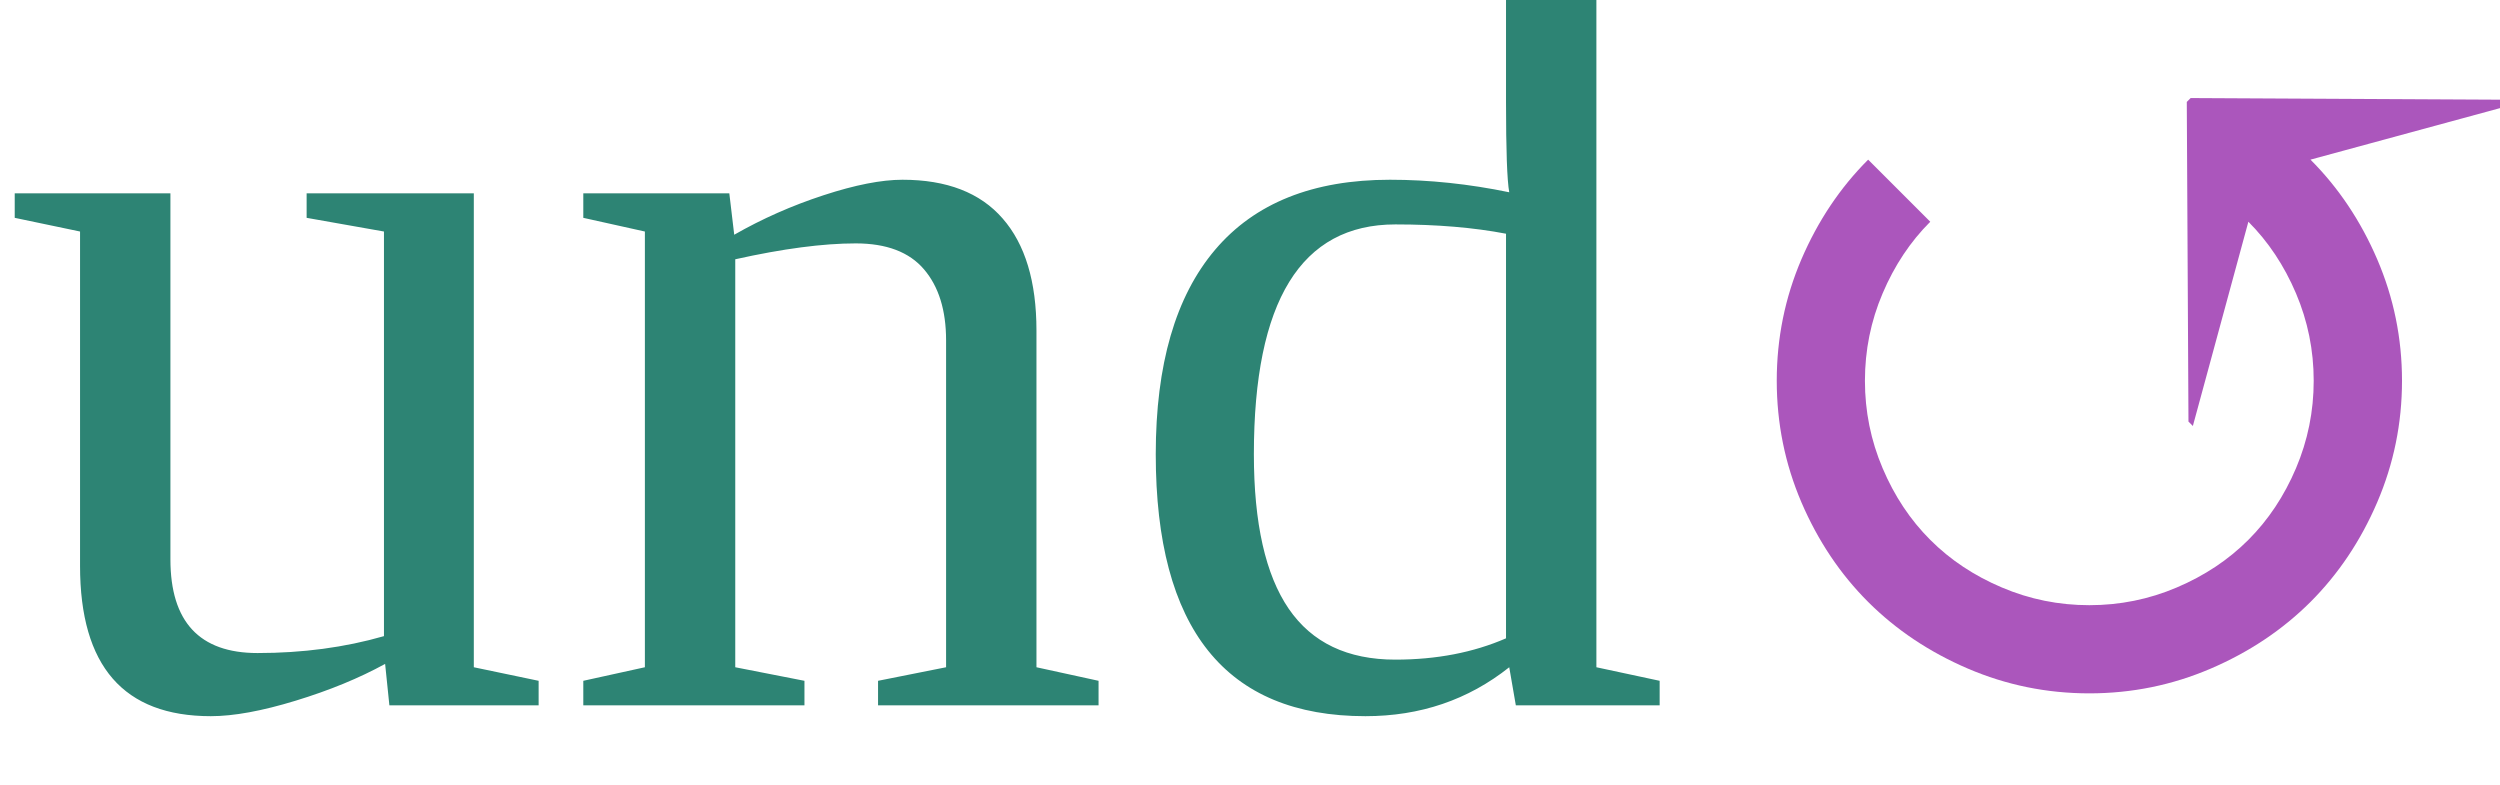
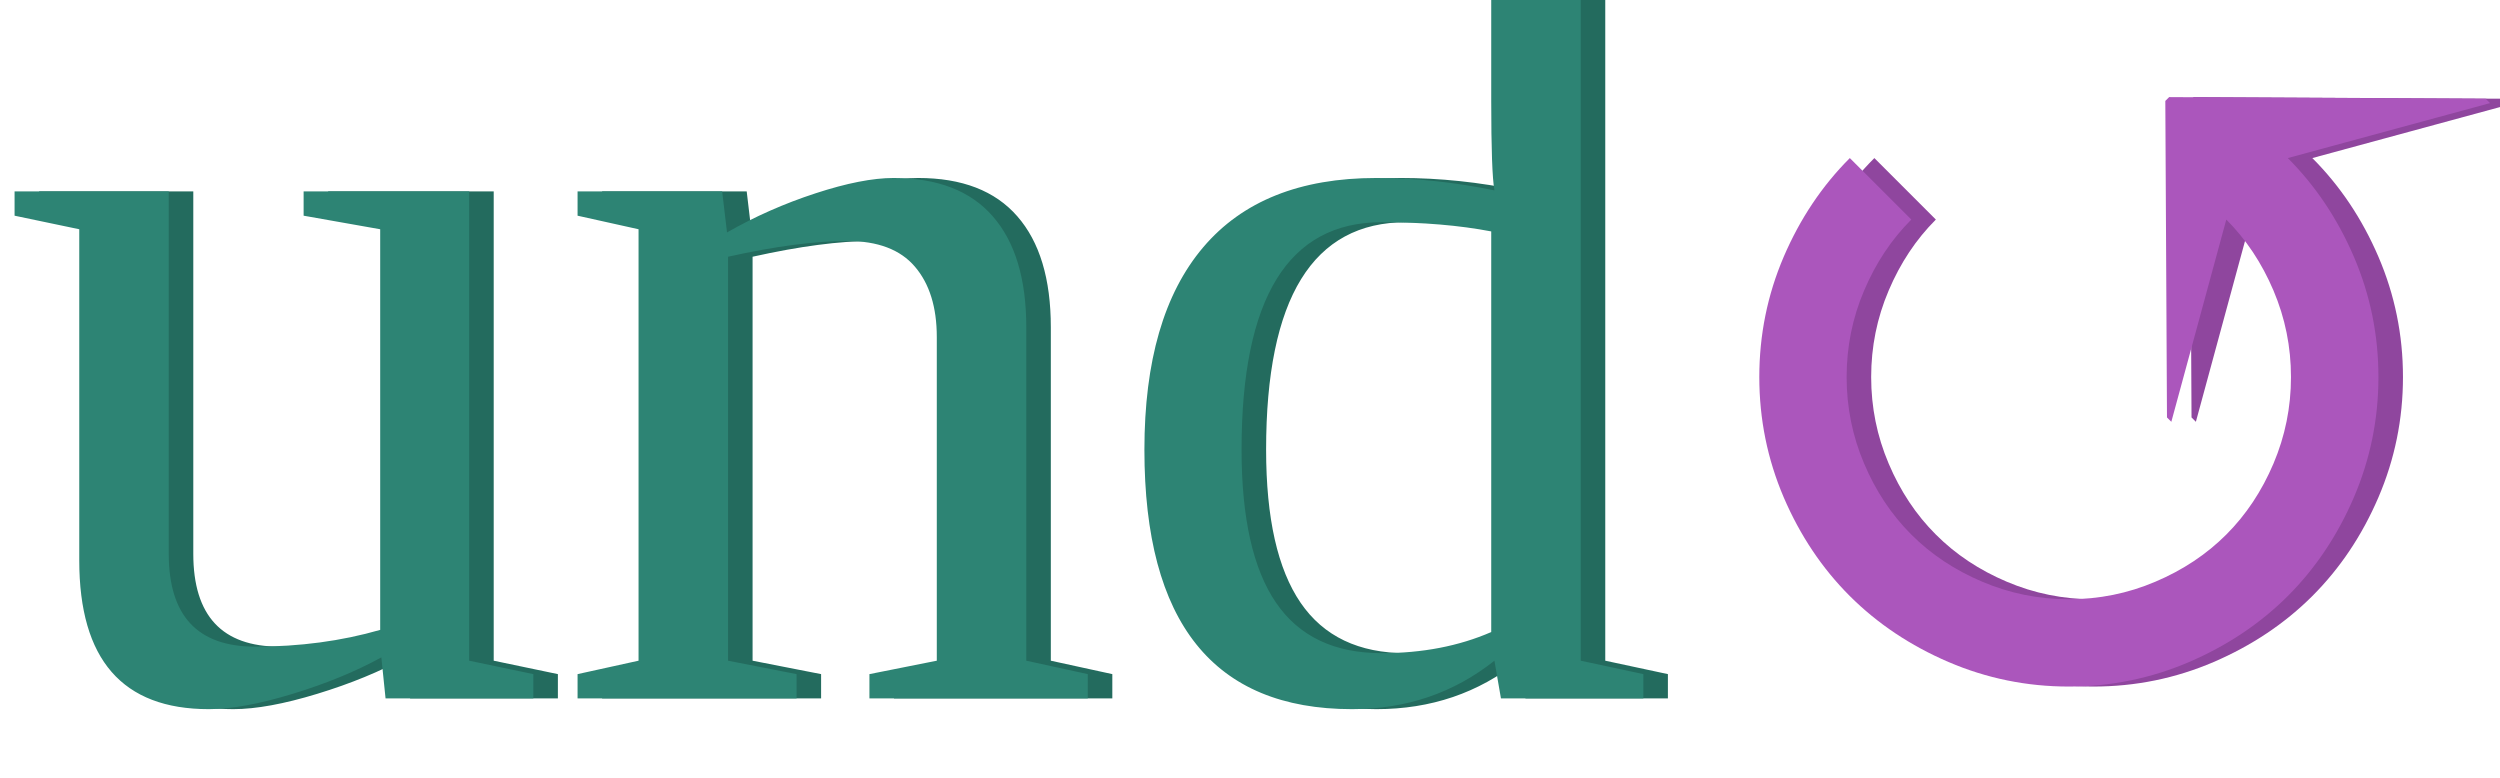
<svg xmlns="http://www.w3.org/2000/svg">
+   <text dx="3" fill="#236b5e" dominant-baseline="text-before-edge" font-size="135">
+         und<tspan alignment-baseline="text-before-edge" fill="#8f469e">↺</tspan>
+   </text>
  <text fill="#2d8474" dominant-baseline="text-before-edge" font-size="135">
        und<tspan alignment-baseline="text-before-edge" fill="#ab56bc">↺</tspan>
  </text>
</svg>
